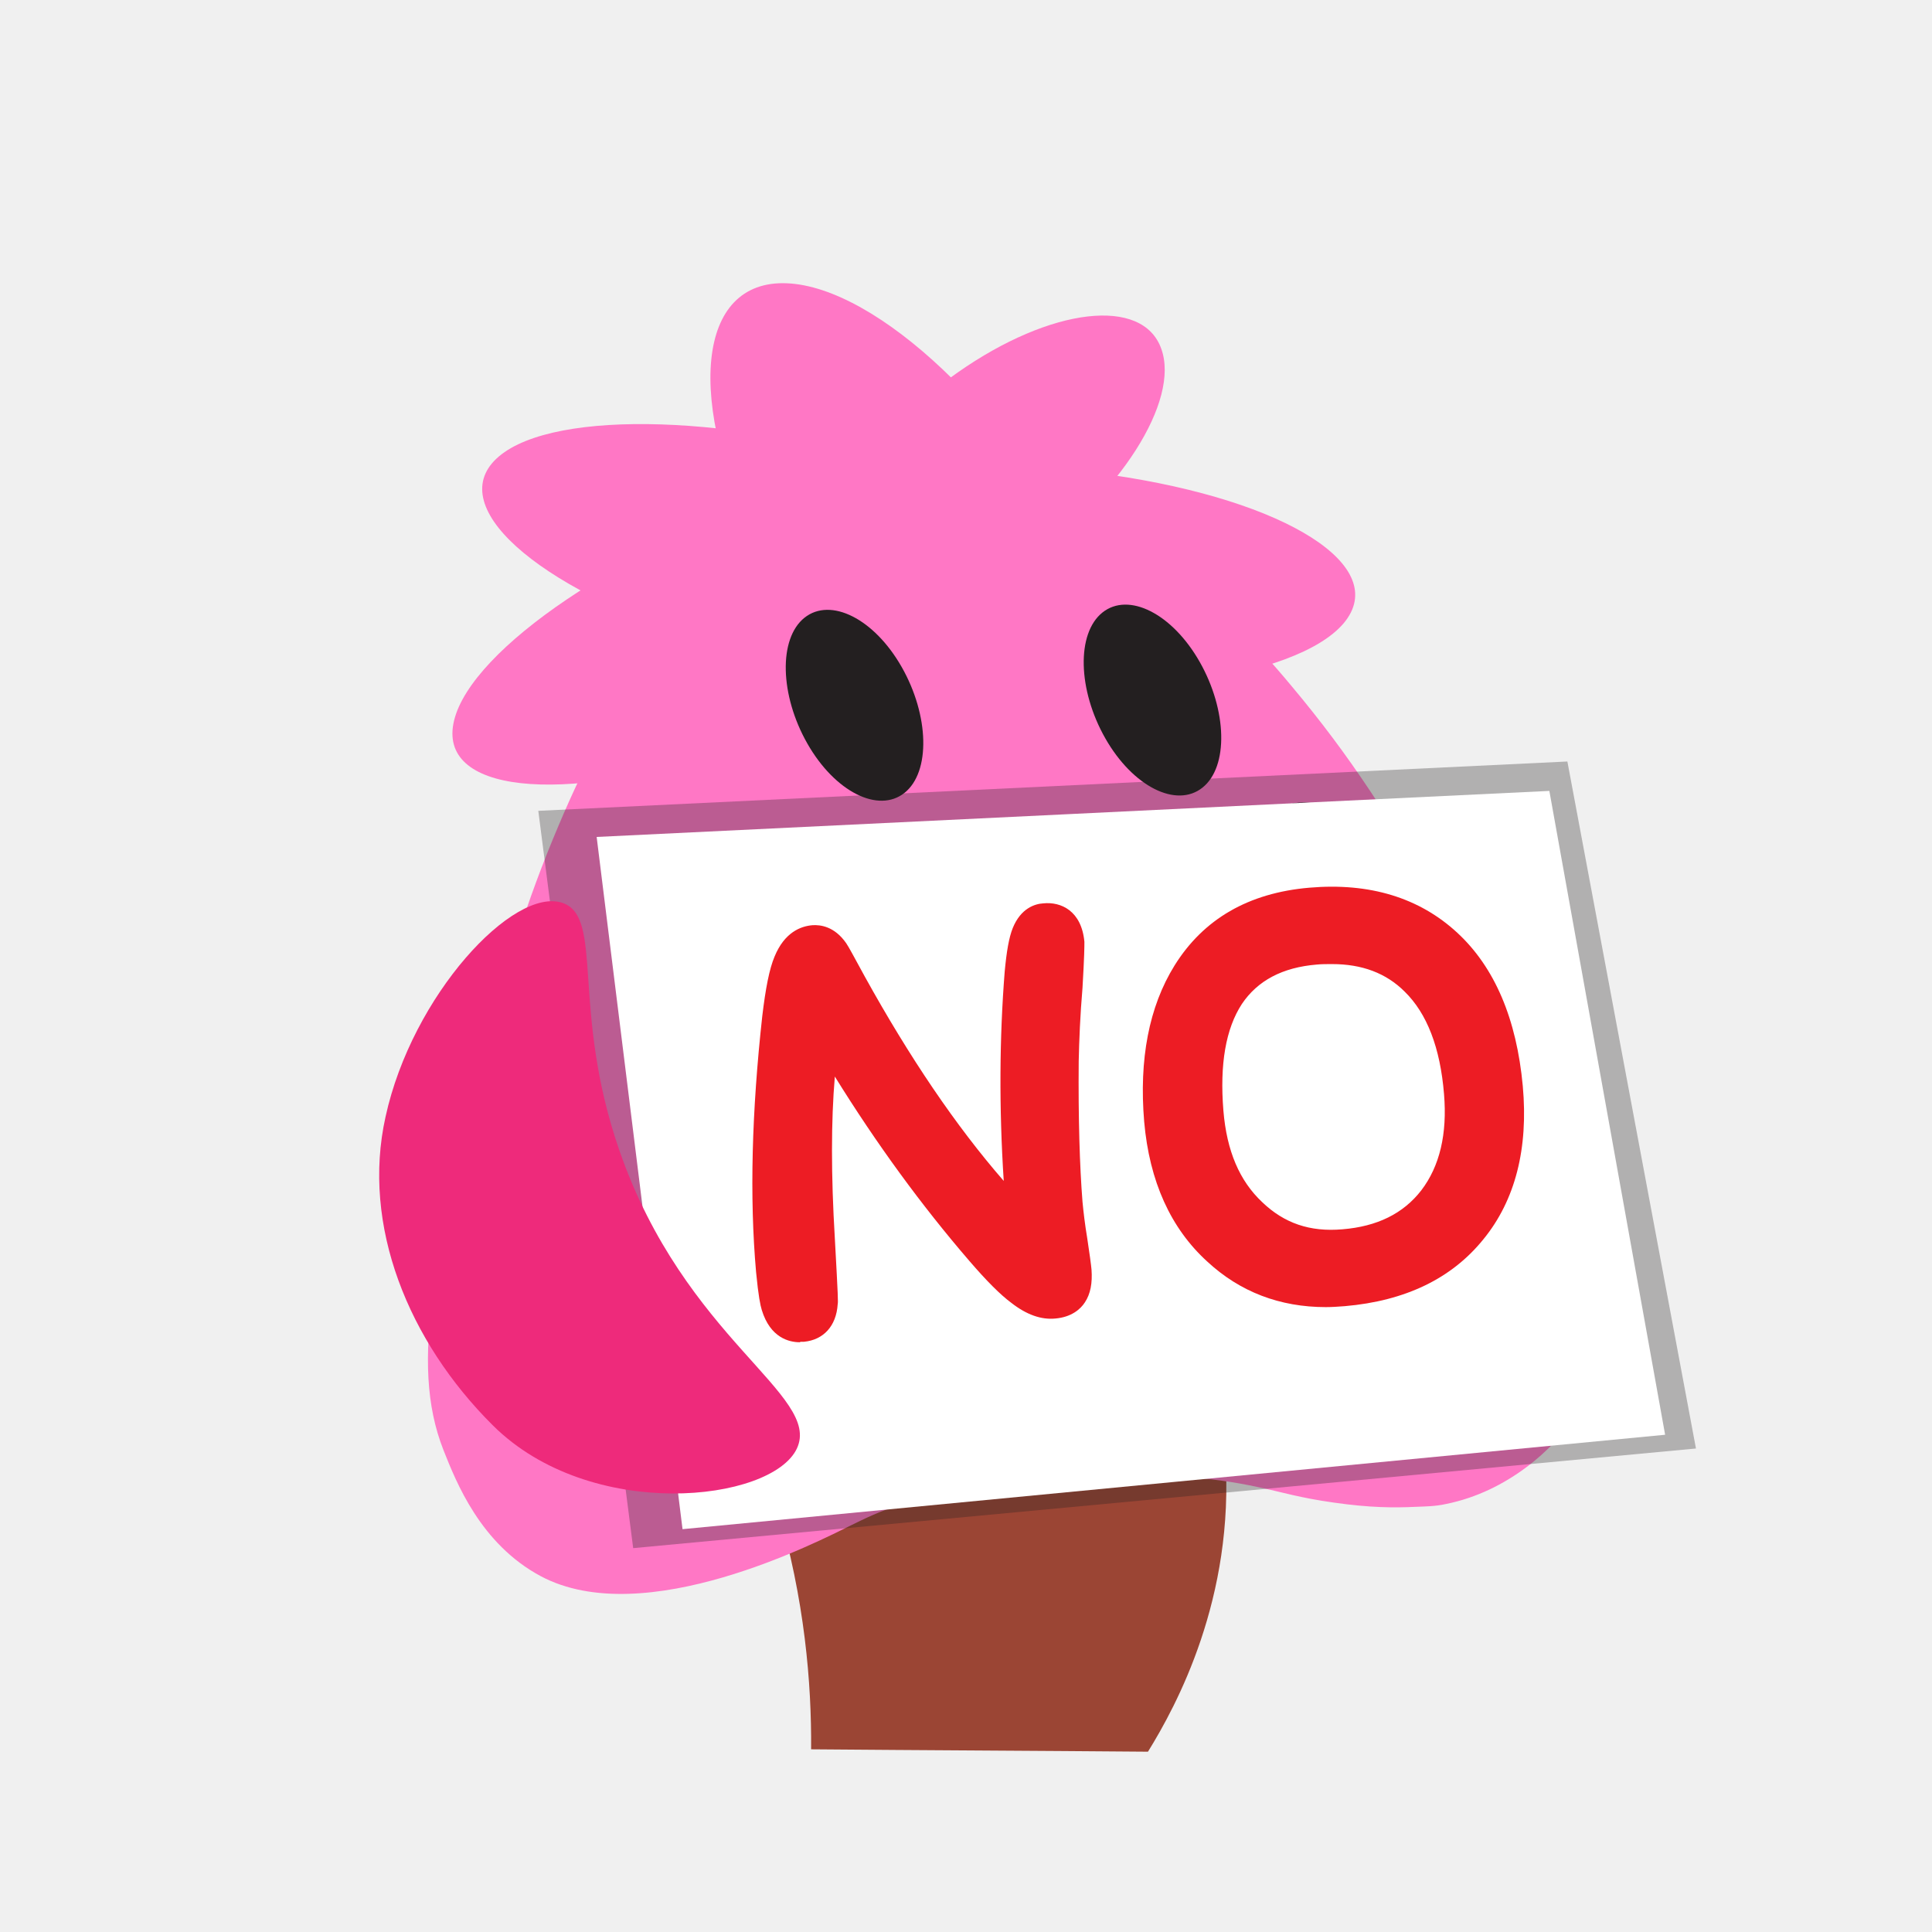
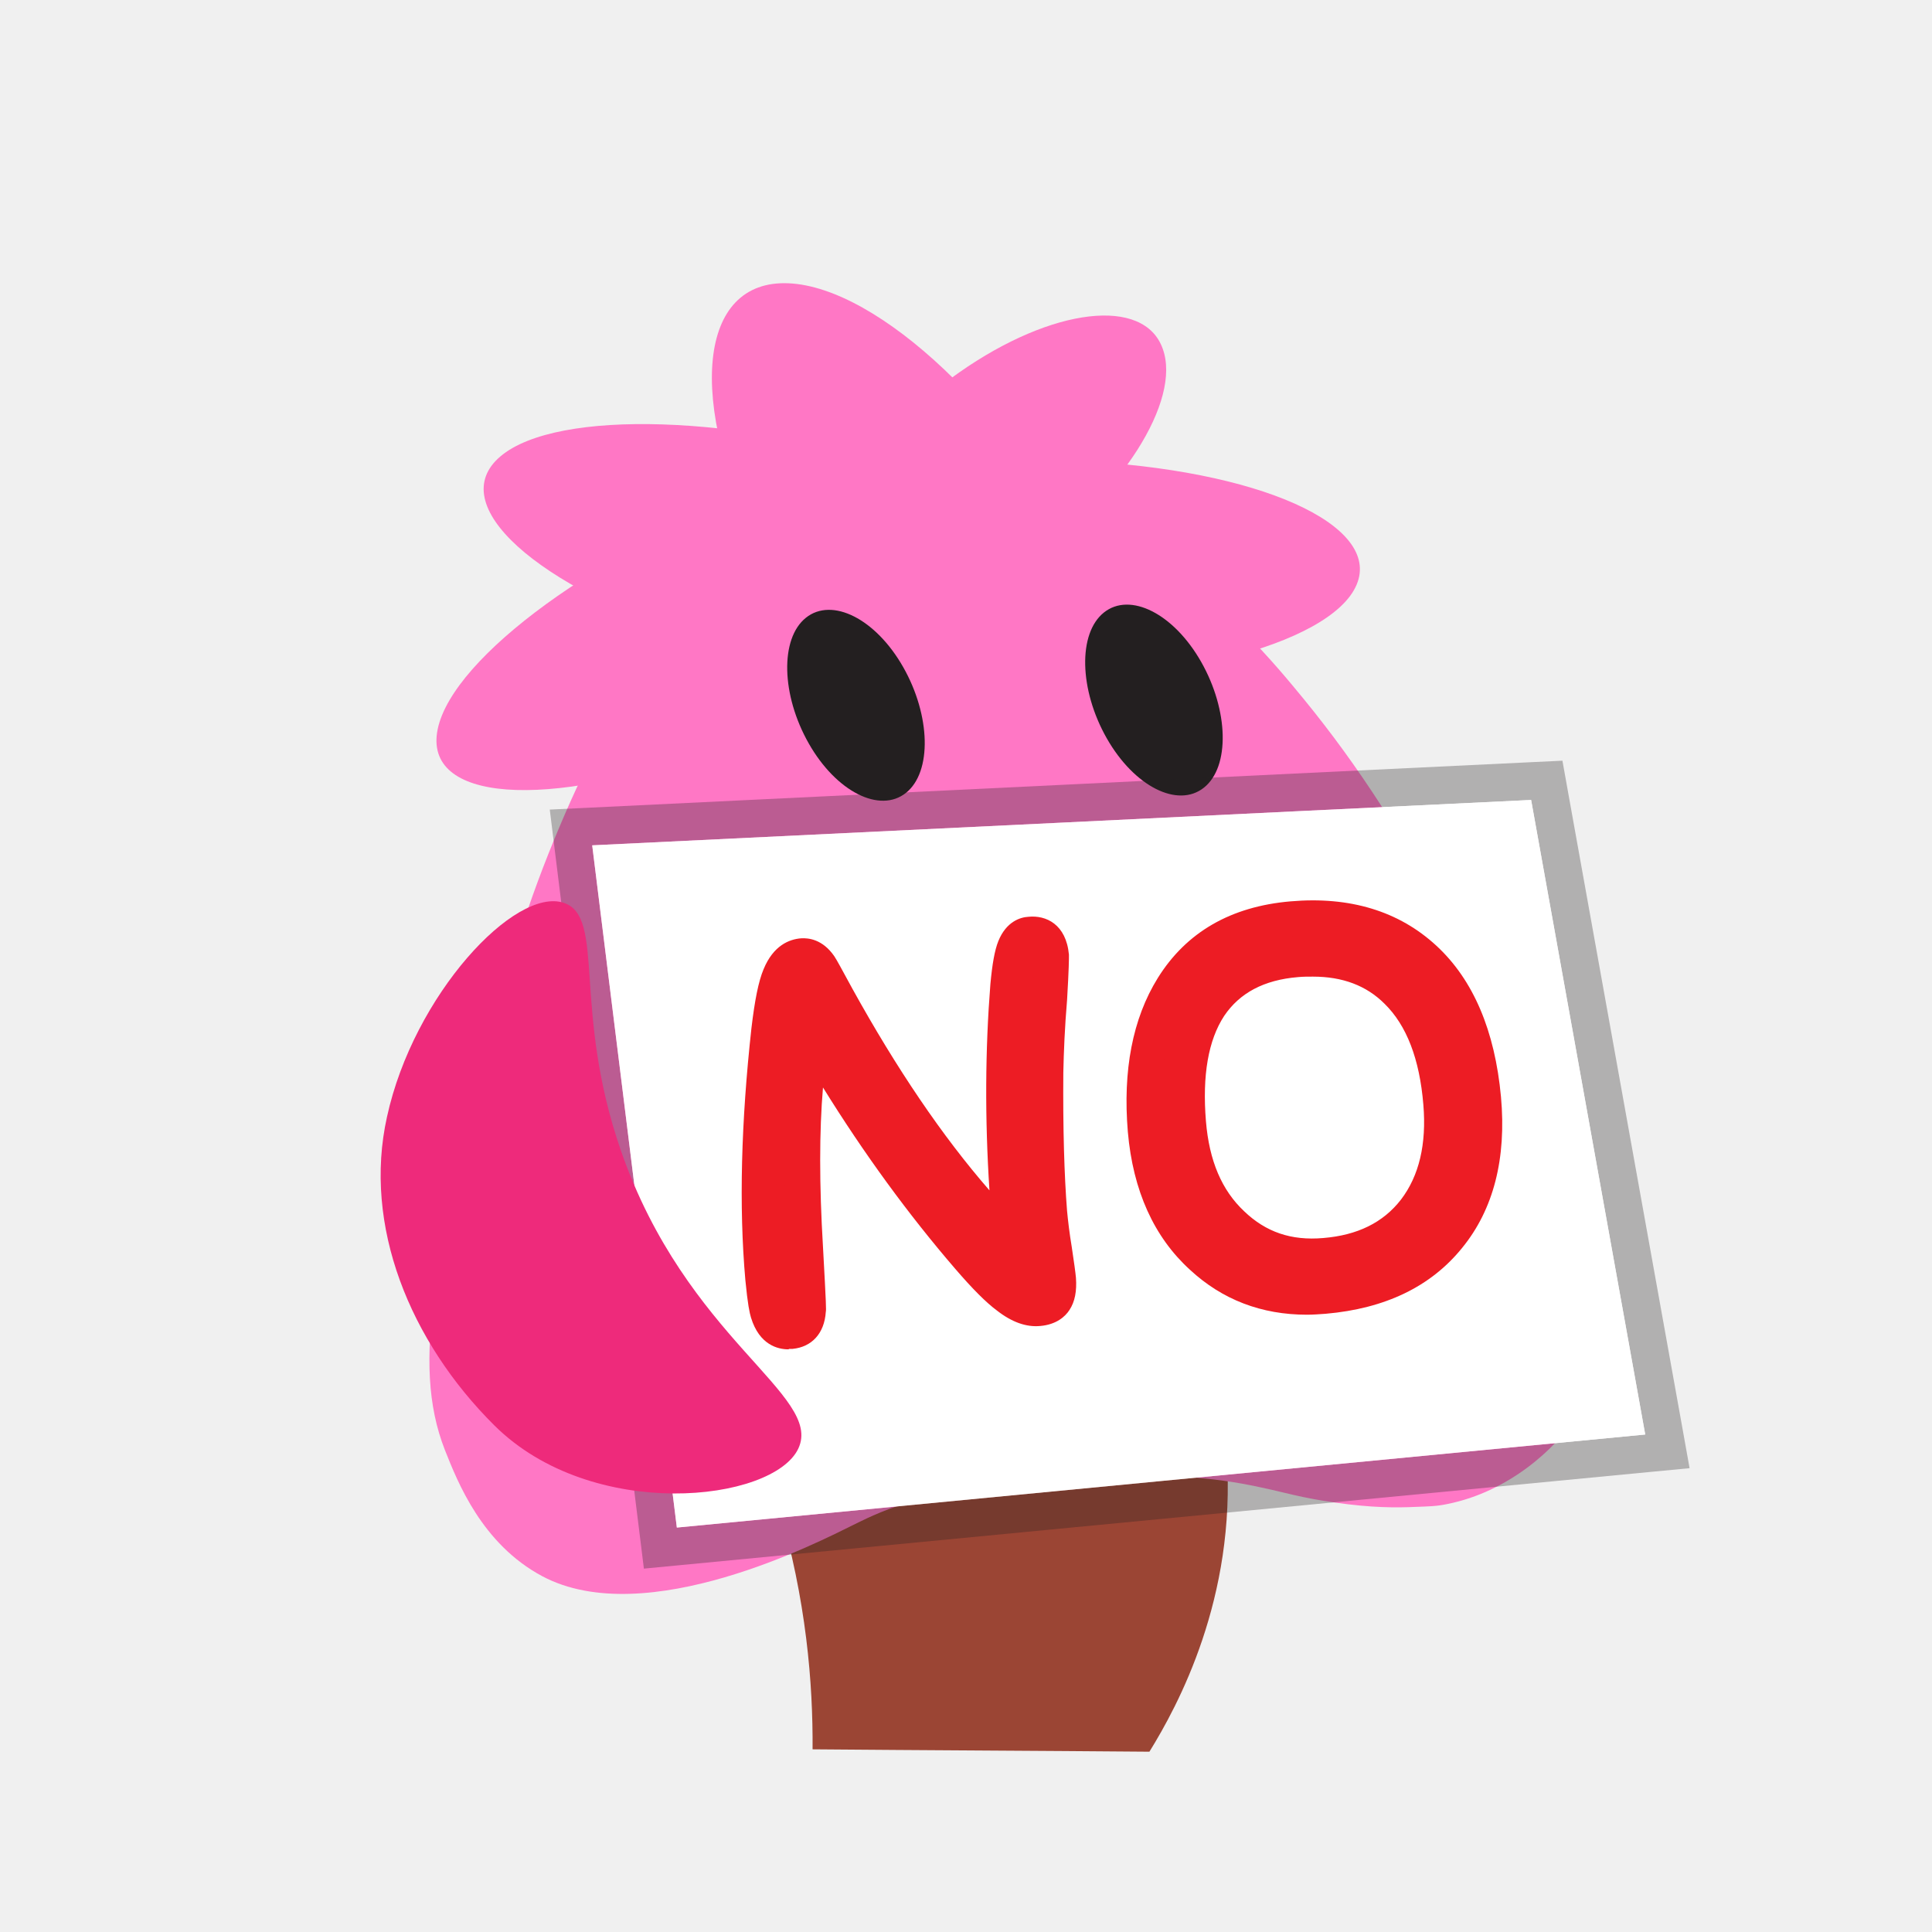
<svg xmlns="http://www.w3.org/2000/svg" width="256" height="256" viewBox="0 0 256 256" fill="none">
-   <path d="M152.05 232.108C137.214 231.982 122.314 231.919 107.477 231.794C107.54 223.117 106.66 211.99 102.951 199.479C101.002 192.879 98.55 187.032 96.098 182.003C115.65 176.911 135.265 171.818 154.816 166.726C157.834 172.384 161.606 181.374 162.36 192.879C163.618 211.739 155.885 226.009 152.113 232.108H152.05Z" fill="#9B4534" />
-   <path d="M212.716 172.698C212.967 180.493 210.452 184.958 208.63 187.786C205.926 191.936 199.766 197.656 191.592 199.29C190.147 199.605 189.015 199.605 187.443 199.668C184.803 199.793 181.533 199.793 176.756 199.103C172.229 198.474 169.903 197.719 166.885 197.09C159.718 195.519 154.124 195.519 148.528 195.582C146.454 195.582 144.568 195.644 142.807 195.77C137.903 196.085 134.383 196.588 129.605 197.279C125.079 197.971 122.753 198.348 120.364 199.04C116.466 200.171 113.825 201.616 112.883 202.057C108.545 204.194 85.41 216.202 71.642 208.846C63.658 204.571 60.452 196.399 58.754 192.123C54.165 180.43 57.748 165.971 64.915 137.179C66.99 128.754 69.567 119.827 74.094 109.202C75.791 105.179 77.803 100.904 80.192 96.441C92.702 72.99 102.07 56.205 117.095 54.005C132.435 51.742 146.014 65.195 162.799 81.855C165.88 84.872 168.582 87.827 171.034 90.782C178.956 100.212 184.363 108.636 191.781 121.713C210.452 154.907 212.464 165.091 212.716 172.761V172.698Z" fill="#FF77C5" />
-   <path d="M147.27 86.696C139.79 92.982 115.523 92.228 93.142 84.998C70.698 77.768 58.628 66.83 66.109 60.48C73.59 54.13 97.857 54.948 120.238 62.178C142.618 69.407 154.751 80.346 147.27 86.696Z" fill="#FF77C5" />
-   <path d="M141.315 69.166C138.932 78.644 118.821 92.243 96.445 99.49C74.019 106.773 57.829 104.975 60.174 95.448C62.52 85.918 82.668 72.37 105.043 65.123C127.419 57.877 143.66 59.638 141.315 69.166Z" fill="#FF77C5" />
-   <path d="M178.041 82.588C171.717 90.037 147.666 93.354 124.392 89.971C101.055 86.599 87.324 77.834 93.637 70.322C99.951 62.81 124.011 59.555 147.286 62.938C170.562 66.321 184.354 75.076 178.041 82.588Z" fill="#FF77C5" />
-   <path d="M153.873 46.209C156.387 53.124 148.34 65.698 135.955 74.374C123.57 83.049 111.438 84.433 108.986 77.516C106.534 70.601 114.517 58.028 126.902 49.352C139.287 40.677 151.421 39.294 153.873 46.209Z" fill="#FF77C5" />
-   <path d="M140.481 111.027C128.473 110.524 110.682 93.675 100.686 73.368C90.69 53.063 92.325 37.032 104.269 37.535C116.214 38.038 134.069 54.886 144.065 75.192C154.061 95.498 152.425 111.529 140.481 111.027Z" fill="#FF77C5" />
-   <path d="M98.612 127.935C101.63 130.073 103.327 133.971 105.15 136.988C107.414 140.823 109.928 144.469 113.512 147.235C117.472 150.253 122.25 153.083 127.028 154.402C132.372 155.912 138.407 156.038 143.94 156.414C149.472 156.791 155.255 156.854 160.914 156.791C166.949 156.665 172.167 155.975 174.556 149.687C176.379 144.972 177.825 139.754 178.831 134.788C179.334 132.273 179.711 129.695 179.585 127.119C179.397 124.038 178.516 121.083 178.705 118.002C179.082 111.024 167.766 109.327 166.384 116.305C165.566 120.391 162.737 123.283 160.348 126.615C157.456 130.702 155.633 135.479 153.81 140.069L165.943 143.401C167.64 138.246 169.086 133.09 170.281 127.809C171.601 122.152 166.006 118.442 161.04 120.705C157.204 122.465 154.815 126.112 152.804 129.695C151.798 131.519 150.729 133.405 149.661 135.165C148.969 136.297 148.277 137.365 147.523 138.434C147.272 138.812 145.197 141.012 146.517 140.257L149.661 139.377H149.032C150.1 139.628 151.169 139.88 152.175 140.194C144.38 136.862 136.27 135.668 127.972 134.16C122.313 133.09 111.94 132.399 110.369 125.232L109.74 130.073L110.117 129.256L107.854 131.519C107.854 131.519 111.249 133.342 112.191 133.845C114.14 134.85 116.216 135.731 118.29 136.549C122.754 138.309 127.343 139.503 132.058 140.132C141.173 141.389 150.415 140.509 159.028 137.365C162.234 136.234 164.371 133.09 163.429 129.632C162.611 126.553 158.902 124.101 155.696 125.232C144.254 129.382 131.932 128.941 120.805 124.038C114.769 121.397 108.042 116.305 101.504 120.643C94.966 124.98 99.618 134.097 104.208 138.246C113.951 147.11 129.04 146.293 141.173 149.436C143.94 150.128 146.769 152.013 149.661 151.95C153.558 151.888 155.633 148.745 157.644 145.853C159.656 142.961 161.417 140.006 163.114 136.925C164.245 134.913 165.126 132.587 167.326 131.519L158.085 124.415C156.891 129.695 155.444 134.85 153.747 140.006C152.678 143.212 155.004 146.858 158.148 147.739C161.73 148.745 164.623 146.544 165.88 143.338C167.64 139 169.589 134.913 172.418 131.205C175.248 127.495 177.574 124.101 178.453 119.574L166.132 117.876C165.88 122.465 167.64 126.804 166.697 131.33C165.88 135.479 164.434 139.628 163.24 143.653C162.297 146.795 164.245 143.904 164.245 143.967C164.245 143.904 160.411 144.092 160.159 144.092C157.896 144.092 155.633 144.092 153.37 144.092C148.403 144.029 143.374 143.778 138.407 143.338C131.177 142.709 123.32 140.823 118.605 134.725C113.89 128.627 111.438 121.586 104.899 116.934C102.133 114.985 97.921 116.431 96.286 119.197C94.463 122.341 95.783 125.861 98.549 127.809L98.612 127.935Z" fill="#231F20" />
-   <path d="M96.349 122.341C98.864 128.187 101.442 134.097 103.957 139.943C105.213 142.835 106.408 145.602 108.672 147.865C109.803 148.997 111.123 149.939 112.38 150.883C112.506 151.009 113.575 151.762 112.821 151.197C112.129 150.694 112.946 151.323 113.072 151.385C113.575 151.825 114.077 152.328 114.518 152.832C116.655 155.346 121.244 155.22 123.383 152.832C125.835 150.191 125.709 146.607 123.383 143.968C122.313 142.773 121.057 141.766 119.736 140.824C119.547 140.698 118.416 139.692 118.29 139.755C118.416 139.755 119.233 140.572 118.479 139.88C118.227 139.692 118.039 139.503 117.787 139.253C117.536 139.001 117.347 138.812 117.158 138.624C116.466 137.932 117.158 138.812 117.284 138.749C117.095 138.749 116.403 137.24 116.342 137.051C115.65 135.732 115.147 134.349 114.518 132.965L107.099 115.865C105.78 112.848 101.127 111.905 98.487 113.602C95.344 115.615 94.841 118.946 96.224 122.215L96.349 122.341Z" fill="#231F20" />
-   <path d="M137.088 159.746C142.18 161.757 147.335 163.643 152.867 163.643C155.885 163.643 158.777 163.077 161.543 161.946C163.492 161.128 165.252 160.06 166.384 158.11C167.012 156.979 167.389 155.534 167.326 154.276C167.201 152.327 166.447 150.882 165.252 149.372C164.308 148.178 162.234 147.549 160.788 147.549C159.217 147.549 157.393 148.241 156.325 149.372C155.256 150.504 154.439 152.138 154.502 153.836C154.565 155.534 155.256 156.916 156.325 158.299L156.514 158.488L154.878 155.721V155.973C154.878 155.408 154.878 154.842 154.753 154.276V154.527C154.816 153.961 154.941 153.395 155.004 152.83C155.382 151.761 156.073 150.882 157.017 150.253C156.828 150.378 156.577 150.504 156.388 150.567L157.142 150.253C157.142 150.253 156.639 150.441 156.388 150.504C155.507 150.756 154.628 150.943 153.747 151.132L155.444 150.882C153.622 151.132 151.799 151.069 150.038 150.882L151.736 151.132C147.837 150.567 144.192 149.121 140.545 147.675C139.099 147.109 136.962 147.549 135.704 148.304C134.447 149.058 133.126 150.567 132.813 152.076C132.435 153.71 132.498 155.471 133.441 156.916C134.384 158.362 135.578 159.179 137.213 159.808L137.088 159.746Z" fill="#231F20" />
-   <path d="M173.927 108.51C173.927 108.51 174.053 108.636 174.179 108.762C174.179 108.762 175.625 110.02 176.379 112.472C177.071 114.609 176.505 122.342 174.179 126.931C167.578 140.133 135.013 151.072 112.632 132.966C104.271 126.176 97.481 115.929 99.367 113.603C100.499 112.157 105.465 113.038 108.609 114.42C110.243 115.175 110.683 115.74 113.072 116.746C114.895 117.501 116.153 117.753 118.857 118.506C123.446 119.638 124.325 120.016 126.022 120.392C129.544 121.21 138.093 123.347 144.945 122.593C159.28 121.084 171.538 106.813 173.802 108.573L173.927 108.51Z" fill="white" />
-   <path d="M156.01 166.286C154.187 167.292 152.552 167.481 151.987 167.544C137.276 168.864 126.336 163.206 126.336 163.206C119.358 159.559 109.112 152.204 109.865 148.684C110.306 146.484 114.958 146.546 124.262 146.735C132.75 146.861 138.533 148.118 143.562 149.187C144.128 149.313 148.969 150.381 155.004 153.21C160.285 155.662 161.102 156.982 161.354 158.051C162.108 161.132 158.839 164.778 156.01 166.412V166.286Z" fill="#EE2A7B" />
-   <path d="M145.447 170.624C126.462 170.624 103.641 155.158 93.205 126.428C91.696 121.838 90.565 115.804 93.708 112.534C96.977 109.076 102.447 110.9 104.835 111.654L104.206 113.917L104.961 111.654C117.975 115.867 134.132 121.084 144.379 120.33C152.3 119.764 157.958 115.238 162.547 111.654C167.262 107.945 171.663 104.424 176.567 107.505C181.596 110.648 182.225 118.13 182.602 122.153C184.362 141.705 172.166 163.142 155.947 168.926C152.677 170.058 149.157 170.686 145.51 170.686L145.447 170.624ZM98.926 115.175C98.172 115.175 97.48 115.301 97.04 115.741C96.223 116.62 95.846 119.575 97.606 124.856C109.11 156.478 136.206 170.874 154.311 164.399C168.395 159.37 179.396 139.818 177.825 122.467C177.573 119.512 177.007 113.289 173.989 111.402C172.103 110.208 170.029 111.591 165.377 115.238C160.599 119.009 154.061 124.227 144.631 124.919C133.44 125.736 116.78 120.393 103.39 116.054H103.327C102.509 115.741 100.498 115.112 98.926 115.112V115.175Z" fill="#231F20" />
-   <path d="M158.965 87.701C162.611 94.114 162.799 101.594 159.341 104.36C155.884 107.127 150.1 104.235 146.454 97.823C142.807 91.409 142.619 83.929 146.077 81.163C149.535 78.397 155.318 81.289 158.965 87.701Z" fill="#231F20" />
-   <path d="M119.484 88.392C123.131 94.804 123.318 102.285 119.861 105.052C116.403 107.818 110.62 104.926 106.973 98.514C103.327 92.1 103.138 84.619 106.597 81.853C110.054 79.088 115.838 81.98 119.484 88.392Z" fill="#231F20" />
-   <g opacity="0.31">
-     <path d="M220.322 188.54L87.17 201.051L75.602 110.962L204.605 104.801L220.322 188.54Z" fill="white" />
-     <path d="M220.322 188.54L87.17 201.051L75.602 110.962L204.605 104.801L220.322 188.54Z" stroke="#231F20" stroke-width="1.2" stroke-miterlimit="10" />
-     <path d="M220.322 188.54L87.17 201.051L75.602 110.962L204.605 104.801L220.322 188.54Z" stroke="#231F20" stroke-width="1.2" stroke-miterlimit="10" />
-     <path d="M220.322 188.54L87.17 201.051L75.602 110.962L204.605 104.801L220.322 188.54Z" stroke="#231F20" stroke-width="1.2" stroke-miterlimit="10" />
-     <path d="M83.901 205.136L71.328 107.441L207.686 100.903L224.723 191.934L83.901 205.136ZM79.878 114.545L90.502 196.963L215.859 185.207L201.526 108.761L79.878 114.608V114.545Z" fill="#231F20" />
-   </g>
-   <path d="M220.637 190.112C177.259 194.262 133.817 198.473 90.439 202.622C86.667 172.069 82.832 141.453 79.06 110.9C121.118 108.887 163.177 106.813 205.297 104.801C210.39 133.217 215.545 161.696 220.637 190.112Z" fill="white" />
-   <path d="M141.299 124.98C141.299 125.735 141.299 127.621 141.047 130.701C140.733 134.473 140.544 137.742 140.544 140.634C140.481 148.304 140.67 154.654 141.047 159.494C141.173 160.814 141.361 162.512 141.676 164.524C141.99 166.536 142.179 167.855 142.242 168.484C142.493 170.936 141.55 172.257 139.539 172.446C138.281 172.57 136.835 172.005 135.326 170.873C134.006 169.868 132.246 168.107 130.046 165.592C122.501 156.854 115.46 146.858 109.047 135.668C107.728 142.646 107.476 152.202 108.168 164.335C108.482 169.553 108.608 172.32 108.545 172.696C108.419 174.457 107.665 175.4 106.219 175.525C104.773 175.651 103.767 174.772 103.138 172.885C102.887 172.131 102.698 170.559 102.51 168.358C101.629 158.551 101.944 147.424 103.327 134.976C103.704 131.519 104.206 129.13 104.773 127.683C105.464 125.986 106.471 125.106 107.853 124.98C108.734 124.917 109.488 125.357 110.116 126.301C110.116 126.301 110.934 127.746 112.443 130.513C119.924 144.03 127.72 154.905 135.829 163.14L135.64 161.129C134.635 149.75 134.572 139 135.389 129.004C135.577 126.615 135.892 124.917 136.269 123.912C136.709 122.78 137.401 122.215 138.344 122.089C140.104 121.963 141.047 122.906 141.236 125.043L141.299 124.98Z" fill="#ED1C24" />
-   <path d="M105.968 177.854C104.586 177.854 102.07 177.288 100.939 173.578C100.75 172.95 100.499 171.818 100.184 168.549C99.304 158.617 99.618 147.237 101.002 134.664C101.442 130.955 101.945 128.377 102.636 126.743C103.957 123.536 106.094 122.72 107.665 122.594C108.672 122.531 110.558 122.72 112.129 124.983C112.506 125.548 113.072 126.617 114.581 129.383C120.491 140.07 126.651 149.187 133 156.478C132.373 146.798 132.435 137.493 133.126 128.754C133.378 126.051 133.692 124.228 134.195 122.971C135.265 120.331 137.15 119.765 138.219 119.702C140.608 119.45 143.311 120.707 143.688 124.794C143.688 125.423 143.688 126.617 143.437 130.892C143.122 134.601 142.997 137.807 142.934 140.636C142.871 148.18 143.059 154.467 143.437 159.245C143.563 160.565 143.751 162.2 144.066 164.085C144.38 166.16 144.569 167.544 144.632 168.235C144.758 169.995 144.506 171.441 143.751 172.573C143.185 173.453 141.991 174.522 139.854 174.71C137.967 174.899 136.018 174.207 134.007 172.636C132.561 171.567 130.737 169.744 128.411 167.04C122.125 159.748 116.153 151.576 110.62 142.648C110.117 148.558 110.117 155.725 110.62 164.085C111.061 172.07 111.061 172.51 110.998 172.825C110.809 175.716 109.112 177.54 106.534 177.791C106.409 177.791 106.22 177.791 106.094 177.791L105.968 177.854ZM107.854 127.435C107.854 127.435 107.288 127.686 106.975 128.503C106.66 129.32 106.157 131.206 105.654 135.166C104.271 147.363 104.02 158.428 104.836 168.047C105.088 170.812 105.276 171.755 105.402 172.133C105.654 172.888 105.905 173.076 105.905 173.076C106.031 173.076 106.157 172.95 106.22 172.384C106.22 171.818 106.094 169.115 105.842 164.274C105.151 152.078 105.465 142.27 106.786 135.042L107.98 128.754L111.186 134.287C117.536 145.288 124.514 155.284 131.932 163.834C134.007 166.223 135.704 167.921 136.836 168.8C137.904 169.555 138.785 170.058 139.476 169.933C139.98 169.744 140.105 169.367 140.043 168.549C140.043 167.921 139.791 166.663 139.476 164.714C139.162 162.64 138.91 160.943 138.785 159.559C138.344 154.593 138.156 148.18 138.219 140.448C138.219 137.555 138.407 134.161 138.722 130.389C139.036 126.303 139.036 125.297 138.973 125.046C138.91 124.354 138.785 124.165 138.785 124.102C138.407 124.983 138.093 126.114 137.841 128.943C137.025 138.813 137.088 149.5 138.093 160.691L138.848 169.241L134.258 164.589C126.022 156.228 118.039 145.1 110.495 131.458C109.238 129.132 108.483 127.812 108.294 127.497C108.294 127.497 108.106 127.309 107.98 127.309L107.854 127.435Z" fill="#ED1C24" />
-   <path d="M199.388 144.092C200.079 151.824 198.508 158.049 194.673 162.701C190.838 167.416 185.305 170.057 177.95 170.685C171.474 171.251 166.006 169.491 161.478 165.403C157.078 161.38 154.5 155.723 153.872 148.367C153.18 140.634 154.437 134.222 157.518 129.13C160.913 123.66 166.256 120.579 173.549 119.952C180.904 119.323 186.814 121.083 191.404 125.294C195.93 129.506 198.57 135.794 199.325 144.029L199.388 144.092ZM193.667 144.783C193.101 138.057 191.089 133.027 187.757 129.695C184.425 126.364 179.899 124.98 174.304 125.483C168.96 125.923 165.062 128.061 162.61 131.77C160.159 135.479 159.215 140.697 159.781 147.424C160.284 153.271 162.233 157.86 165.628 161.066C169.023 164.335 173.173 165.718 178.138 165.279C183.419 164.838 187.443 162.764 190.209 159.18C193.038 155.471 194.233 150.693 193.667 144.721V144.783Z" fill="#ED1C24" />
-   <path d="M175.687 173.199C169.589 173.199 164.308 171.187 159.97 167.164C155.129 162.762 152.3 156.539 151.609 148.617C150.917 140.382 152.237 133.404 155.632 127.934C159.467 121.774 165.44 118.316 173.486 117.624C181.471 116.933 188.071 118.945 193.101 123.597C198.067 128.186 200.96 135.038 201.777 143.902C202.531 152.201 200.771 159.054 196.559 164.209C192.347 169.427 186.186 172.382 178.201 173.073C177.322 173.136 176.504 173.199 175.687 173.199ZM176.567 122.214C175.687 122.214 174.807 122.214 173.864 122.34C167.263 122.905 162.611 125.545 159.593 130.449C156.763 135.038 155.632 141.074 156.261 148.241C156.826 155.03 159.091 160.06 163.114 163.706C167.137 167.352 171.915 168.924 177.825 168.421C184.551 167.855 189.455 165.466 192.912 161.254C196.307 157.042 197.69 151.384 197.125 144.342C196.433 136.672 194.044 130.889 189.958 127.118C186.437 123.848 182.037 122.277 176.63 122.277L176.567 122.214ZM176.378 167.729C171.6 167.729 167.388 166.095 163.993 162.762C160.159 159.116 157.958 154.024 157.392 147.612C156.765 140.445 157.833 134.661 160.599 130.449C163.491 126.111 168.017 123.66 174.052 123.093C180.34 122.527 185.557 124.163 189.392 127.997C193.164 131.707 195.364 137.238 195.993 144.531C196.559 151.069 195.238 156.476 192.033 160.625C188.826 164.775 184.237 167.101 178.264 167.603C177.636 167.603 177.007 167.666 176.378 167.666V167.729ZM176.441 127.746C175.812 127.746 175.121 127.746 174.492 127.808C169.903 128.186 166.634 129.946 164.559 133.027C162.422 136.296 161.604 141.011 162.107 147.172C162.548 152.516 164.245 156.476 167.263 159.305C170.155 162.071 173.549 163.265 177.888 162.888C182.477 162.512 185.934 160.814 188.323 157.734C190.775 154.527 191.781 150.252 191.341 144.971C190.838 138.811 189.078 134.283 186.123 131.392C183.671 128.941 180.465 127.746 176.504 127.746H176.441Z" fill="#ED1C24" />
-   <path d="M105.59 191.937C102.258 199.041 78.243 201.744 65.292 188.856C54.102 177.729 47.878 162.389 51.084 147.992C54.605 131.836 68.059 117.439 74.534 119.639C80.066 121.525 75.603 133.784 82.078 152.456C90.754 177.477 108.923 184.833 105.59 191.937Z" fill="#EE2A7B" />
+   <path d="M152.242 232.109C137.405 231.983 122.507 231.92 107.67 231.795C107.733 223.118 106.852 211.991 103.144 199.48C101.194 192.88 98.743 187.033 96.291 182.004C115.842 176.912 135.457 171.819 155.009 166.727C158.027 172.385 161.798 181.375 162.553 192.88C163.81 211.74 156.077 226.01 152.305 232.109H152.242Z" fill="#9B4534" />
+   <path d="M212.908 172.698C213.16 180.493 210.645 184.958 208.822 187.786C206.119 191.936 199.958 197.656 191.785 199.29C190.34 199.605 189.208 199.605 187.636 199.668C184.996 199.793 181.726 199.793 176.948 199.103C172.422 198.474 170.096 197.719 167.079 197.09C159.912 195.519 154.317 195.519 148.721 195.582C146.647 195.582 144.761 195.644 143.001 195.77C138.097 196.085 134.576 196.588 129.798 197.279C125.272 197.971 122.946 198.348 120.557 199.04C116.66 200.171 114.019 201.616 113.076 202.057C108.738 204.194 85.603 216.202 71.835 208.846C63.851 204.571 60.645 196.399 58.947 192.123C54.358 180.43 57.941 165.971 65.108 137.179C67.183 128.754 69.76 119.827 74.287 109.202C75.984 105.179 77.996 100.904 80.385 96.441C92.895 72.991 102.263 56.206 117.287 54.005C132.627 51.742 146.206 65.195 162.992 81.855C166.073 84.873 168.776 87.827 171.228 90.782C179.15 100.212 184.555 108.636 191.974 121.713C210.645 154.907 212.658 165.091 212.908 172.761V172.698Z" fill="#FF77C5" />
+   <path d="M147.464 86.696C139.982 92.982 115.716 92.229 93.335 84.999C70.891 77.769 58.821 66.83 66.302 60.48C73.783 54.131 98.05 54.948 120.431 62.178C142.812 69.408 154.945 80.347 147.464 86.696Z" fill="#FF77C5" />
+   <path d="M138.153 67.452C136.109 77.008 116.495 91.314 94.391 99.353C72.238 107.43 55.994 106.209 57.999 96.604C60.004 86.999 79.658 72.741 101.761 64.703C123.865 56.664 140.159 57.846 138.153 67.452Z" fill="#FF77C5" />
+   <path d="M178.9 78.961C173.07 86.804 149.285 91.668 125.84 89.798C102.334 87.942 88.065 80.083 93.879 72.179C99.694 64.275 123.494 59.471 146.939 61.341C170.384 63.212 184.714 71.056 178.9 78.961Z" fill="#FF77C5" />
+   <path d="M154.066 46.208C156.58 53.124 148.534 65.697 136.149 74.373C123.764 83.049 111.631 84.432 109.179 77.516C106.727 70.601 114.711 58.027 127.096 49.352C139.48 40.676 151.614 39.293 154.066 46.208Z" fill="#FF77C5" />
+   <path d="M140.676 111.027C128.668 110.524 110.876 93.675 100.88 73.369C90.884 53.063 92.519 37.032 104.464 37.535C116.409 38.038 134.262 54.886 144.258 75.192C154.255 95.499 152.62 111.529 140.676 111.027Z" fill="#FF77C5" />
+   <path d="M159.159 87.701C162.806 94.114 162.993 101.594 159.536 104.36C156.078 107.127 150.295 104.235 146.648 97.823C143.002 91.409 142.813 83.929 146.271 81.163C149.729 78.397 155.513 81.289 159.159 87.701Z" fill="#231F20" />
+   <path d="M119.677 88.393C123.322 94.805 123.511 102.286 120.053 105.053C116.596 107.819 110.812 104.927 107.166 98.514C103.519 92.101 103.33 84.62 106.788 81.854C110.247 79.088 116.03 81.98 119.677 88.393Z" fill="#231F20" />
+   <path opacity="0.31" d="M205.343 105.559C207.852 119.56 210.377 133.578 212.901 147.597C215.426 161.615 217.951 175.635 220.461 189.639L220.939 192.311L218.238 192.568C196.864 194.613 175.473 196.673 154.082 198.733C132.691 200.794 111.299 202.854 89.923 204.898L87.502 205.13L87.204 202.717C85.346 187.662 83.471 172.591 81.597 157.519C79.722 142.447 77.848 127.374 75.989 112.316L75.659 109.642L78.352 109.513C119.772 107.531 161.276 105.484 202.763 103.503L204.956 103.398L205.343 105.559Z" fill="white" stroke="#231F20" stroke-width="5" />
+   <path d="M218 190.08C175.249 194.169 132.436 198.321 89.685 202.41C85.968 172.297 82.188 142.123 78.471 112.01C119.921 110.027 161.371 107.983 202.882 106C207.901 134.006 212.982 162.074 218 190.08Z" fill="white" />
+   <path d="M139.282 126.685C139.282 127.429 139.282 129.288 139.034 132.324C138.725 136.041 138.539 139.263 138.539 142.113C138.477 149.673 138.663 155.93 139.034 160.701C139.158 162.003 139.344 163.676 139.654 165.658C139.964 167.641 140.15 168.942 140.212 169.562C140.459 171.978 139.53 173.279 137.547 173.465C136.308 173.589 134.883 173.031 133.396 171.916C132.095 170.925 130.36 169.19 128.192 166.712C120.757 158.099 113.817 148.247 107.498 137.219C106.197 144.096 105.949 153.514 106.63 165.472C106.94 170.615 107.064 173.341 107.002 173.713C106.878 175.448 106.135 176.377 104.71 176.501C103.285 176.625 102.293 175.758 101.674 173.899C101.426 173.155 101.24 171.606 101.054 169.438C100.187 159.772 100.496 148.805 101.86 136.537C102.231 133.129 102.727 130.775 103.285 129.35C103.966 127.677 104.957 126.809 106.321 126.685C107.188 126.623 107.931 127.057 108.551 127.986C108.551 127.986 109.356 129.412 110.843 132.138C118.216 145.459 125.899 156.178 133.892 164.295L133.706 162.312C132.715 151.098 132.653 140.502 133.458 130.651C133.644 128.296 133.954 126.623 134.326 125.632C134.759 124.517 135.441 123.959 136.37 123.835C138.105 123.711 139.034 124.641 139.22 126.747L139.282 126.685Z" fill="#ED1C24" />
+   <path d="M104.465 178.795C103.102 178.795 100.624 178.237 99.508 174.581C99.323 173.962 99.075 172.846 98.765 169.624C97.898 159.835 98.207 148.62 99.57 136.228C100.004 132.572 100.5 130.032 101.181 128.421C102.483 125.261 104.589 124.456 106.138 124.332C107.129 124.27 108.988 124.456 110.537 126.686C110.909 127.244 111.466 128.297 112.953 131.023C118.777 141.557 124.849 150.541 131.107 157.728C130.488 148.186 130.55 139.016 131.231 130.404C131.479 127.739 131.789 125.943 132.284 124.703C133.338 122.101 135.196 121.543 136.25 121.481C138.604 121.234 141.268 122.473 141.64 126.5C141.64 127.12 141.64 128.297 141.392 132.51C141.082 136.166 140.958 139.326 140.896 142.114C140.835 149.549 141.02 155.745 141.392 160.454C141.516 161.756 141.702 163.366 142.012 165.225C142.322 167.27 142.507 168.633 142.569 169.315C142.693 171.05 142.445 172.475 141.702 173.59C141.144 174.457 139.967 175.511 137.861 175.697C136.002 175.882 134.081 175.201 132.098 173.652C130.673 172.599 128.877 170.802 126.584 168.137C120.388 160.95 114.502 152.895 109.05 144.097C108.554 149.921 108.554 156.985 109.05 165.225C109.484 173.094 109.484 173.528 109.422 173.838C109.236 176.688 107.563 178.485 105.023 178.733C104.899 178.733 104.713 178.733 104.589 178.733L104.465 178.795ZM106.324 129.103C106.324 129.103 105.766 129.35 105.457 130.156C105.147 130.961 104.651 132.82 104.155 136.724C102.792 148.744 102.544 159.649 103.35 169.129C103.598 171.855 103.784 172.784 103.908 173.156C104.155 173.9 104.403 174.086 104.403 174.086C104.527 174.086 104.651 173.962 104.713 173.404C104.713 172.846 104.589 170.182 104.341 165.411C103.66 153.391 103.97 143.725 105.271 136.6L106.448 130.404L109.608 135.856C115.865 146.699 122.743 156.551 130.054 164.977C132.098 167.332 133.771 169.005 134.887 169.872C135.94 170.616 136.807 171.112 137.489 170.988C137.984 170.802 138.108 170.43 138.046 169.624C138.046 169.005 137.799 167.766 137.489 165.845C137.179 163.8 136.931 162.127 136.807 160.764C136.374 155.869 136.188 149.549 136.25 141.928C136.25 139.078 136.436 135.732 136.745 132.015C137.055 127.987 137.055 126.996 136.993 126.748C136.931 126.066 136.807 125.881 136.807 125.819C136.436 126.686 136.126 127.801 135.878 130.59C135.072 140.317 135.134 150.851 136.126 161.879L136.869 170.306L132.346 165.721C124.23 157.48 116.361 146.513 108.926 133.068C107.687 130.775 106.943 129.474 106.758 129.164C106.758 129.164 106.572 128.979 106.448 128.979L106.324 129.103Z" fill="#ED1C24" />
+   <path d="M196.534 145.52C197.215 153.141 195.666 159.275 191.887 163.861C188.108 168.508 182.655 171.11 175.406 171.729C169.024 172.287 163.634 170.552 159.173 166.525C154.836 162.559 152.296 156.983 151.676 149.734C150.995 142.113 152.234 135.793 155.27 130.774C158.616 125.383 163.882 122.347 171.069 121.728C178.318 121.108 184.142 122.843 188.665 126.994C193.126 131.146 195.728 137.342 196.472 145.458L196.534 145.52ZM190.896 146.202C190.338 139.572 188.355 134.615 185.072 131.331C181.788 128.048 177.327 126.684 171.813 127.18C166.546 127.614 162.705 129.72 160.288 133.376C157.872 137.032 156.943 142.174 157.5 148.804C157.996 154.566 159.917 159.09 163.262 162.25C166.608 165.471 170.697 166.835 175.592 166.401C180.796 165.967 184.762 163.922 187.488 160.391C190.276 156.735 191.453 152.026 190.896 146.14V146.202Z" fill="#ED1C24" />
+   <path d="M173.175 174.206C167.165 174.206 161.96 172.224 157.685 168.258C152.915 163.921 150.126 157.787 149.445 149.98C148.763 141.863 150.065 134.986 153.41 129.595C157.19 123.523 163.076 120.115 171.006 119.434C178.875 118.752 185.381 120.735 190.337 125.32C195.232 129.843 198.082 136.597 198.887 145.333C199.631 153.512 197.896 160.265 193.745 165.346C189.594 170.489 183.522 173.401 175.653 174.082C174.786 174.144 173.98 174.206 173.175 174.206ZM174.042 123.957C173.175 123.957 172.307 123.957 171.378 124.081C164.872 124.638 160.288 127.241 157.314 132.074C154.525 136.597 153.41 142.545 154.03 149.608C154.587 156.3 156.818 161.257 160.783 164.85C164.749 168.444 169.457 169.993 175.281 169.497C181.911 168.94 186.744 166.585 190.151 162.434C193.497 158.283 194.86 152.706 194.303 145.767C193.621 138.208 191.267 132.507 187.239 128.79C183.77 125.568 179.433 124.019 174.104 124.019L174.042 123.957ZM173.856 168.816C169.148 168.816 164.996 167.205 161.651 163.921C157.871 160.327 155.703 155.309 155.145 148.989C154.525 141.925 155.579 136.225 158.305 132.074C161.155 127.798 165.616 125.382 171.564 124.824C177.76 124.267 182.902 125.877 186.682 129.657C190.399 133.313 192.568 138.765 193.187 145.953C193.745 152.396 192.444 157.725 189.284 161.814C186.124 165.904 181.601 168.196 175.715 168.692C175.096 168.692 174.476 168.754 173.856 168.754V168.816ZM173.918 129.409C173.299 129.409 172.617 129.409 171.998 129.471C167.475 129.843 164.253 131.578 162.208 134.614C160.102 137.836 159.296 142.483 159.792 148.555C160.226 153.822 161.898 157.725 164.872 160.513C167.723 163.239 171.068 164.417 175.343 164.045C179.866 163.673 183.274 162 185.628 158.964C188.045 155.804 189.036 151.591 188.602 146.386C188.107 140.314 186.372 135.853 183.46 133.003C181.044 130.586 177.884 129.409 173.98 129.409H173.918Z" fill="#ED1C24" />
+   <path d="M105.784 191.937C102.453 199.041 78.437 201.744 65.487 188.856C54.296 177.729 48.072 162.389 51.278 147.992C54.799 131.836 68.253 117.439 74.728 119.639C80.26 121.525 75.797 133.784 82.272 152.456C90.948 177.477 109.117 184.833 105.784 191.937Z" fill="#EE2A7B" />
</svg>
